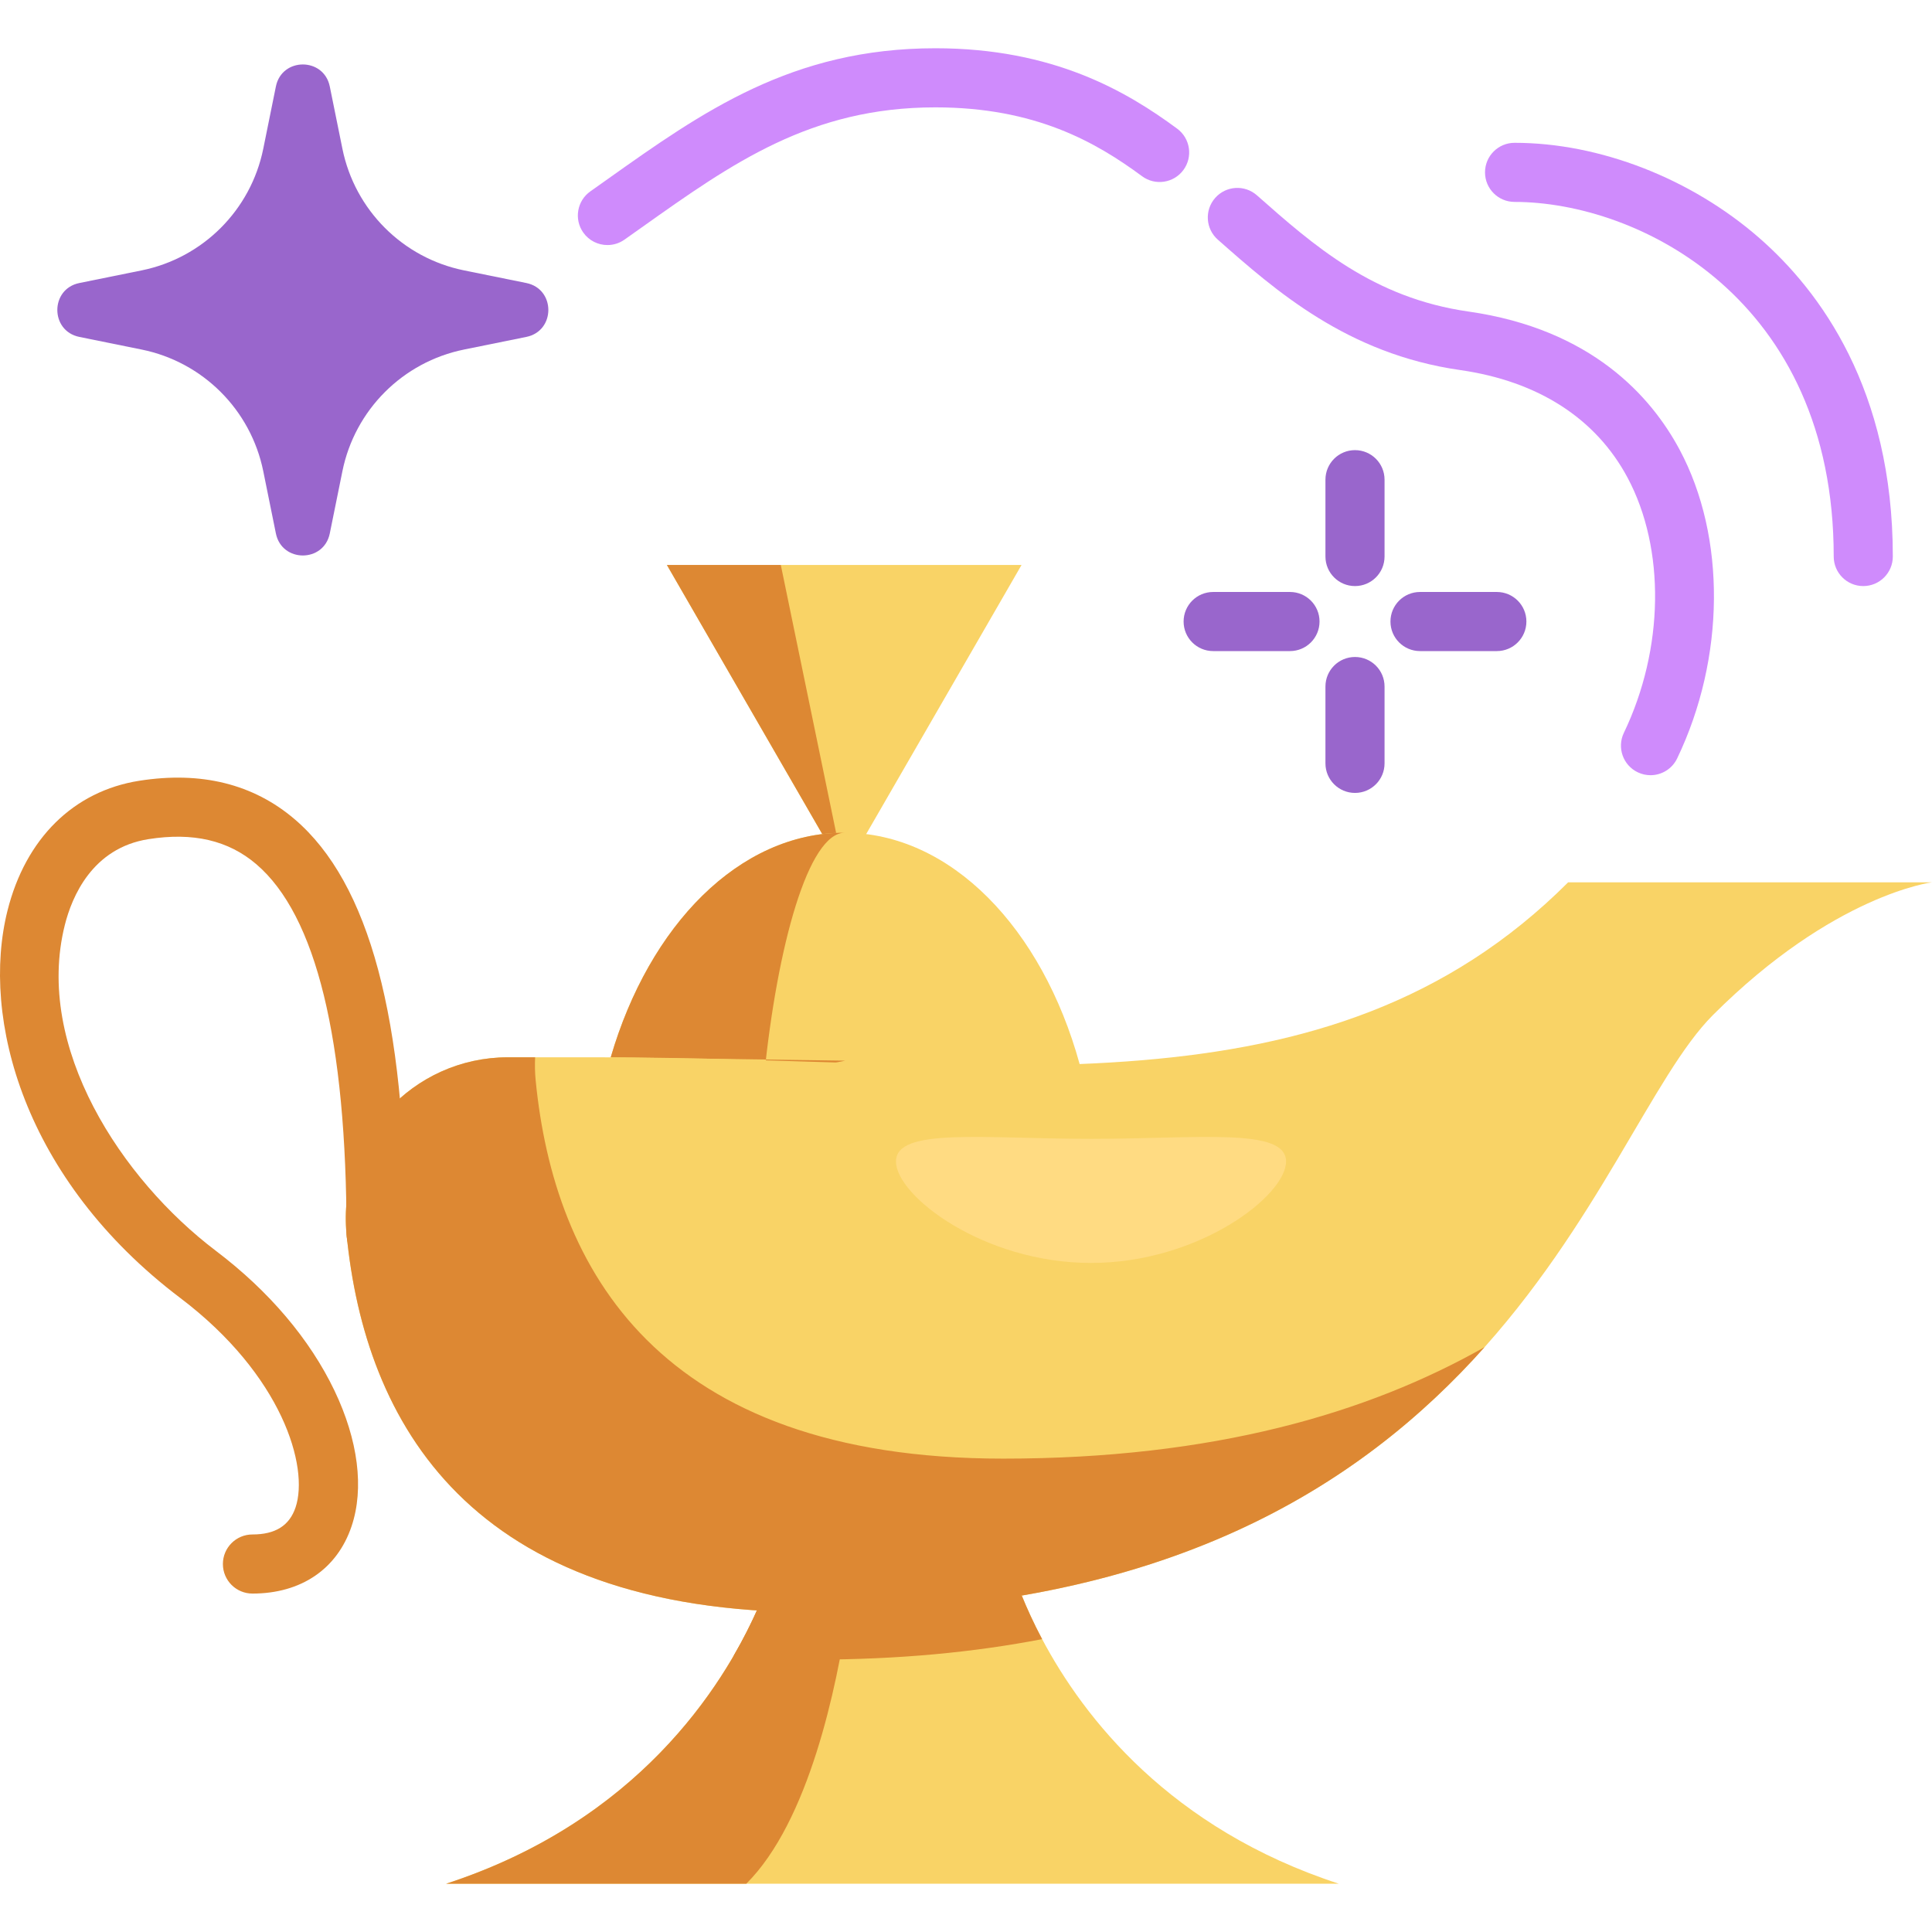
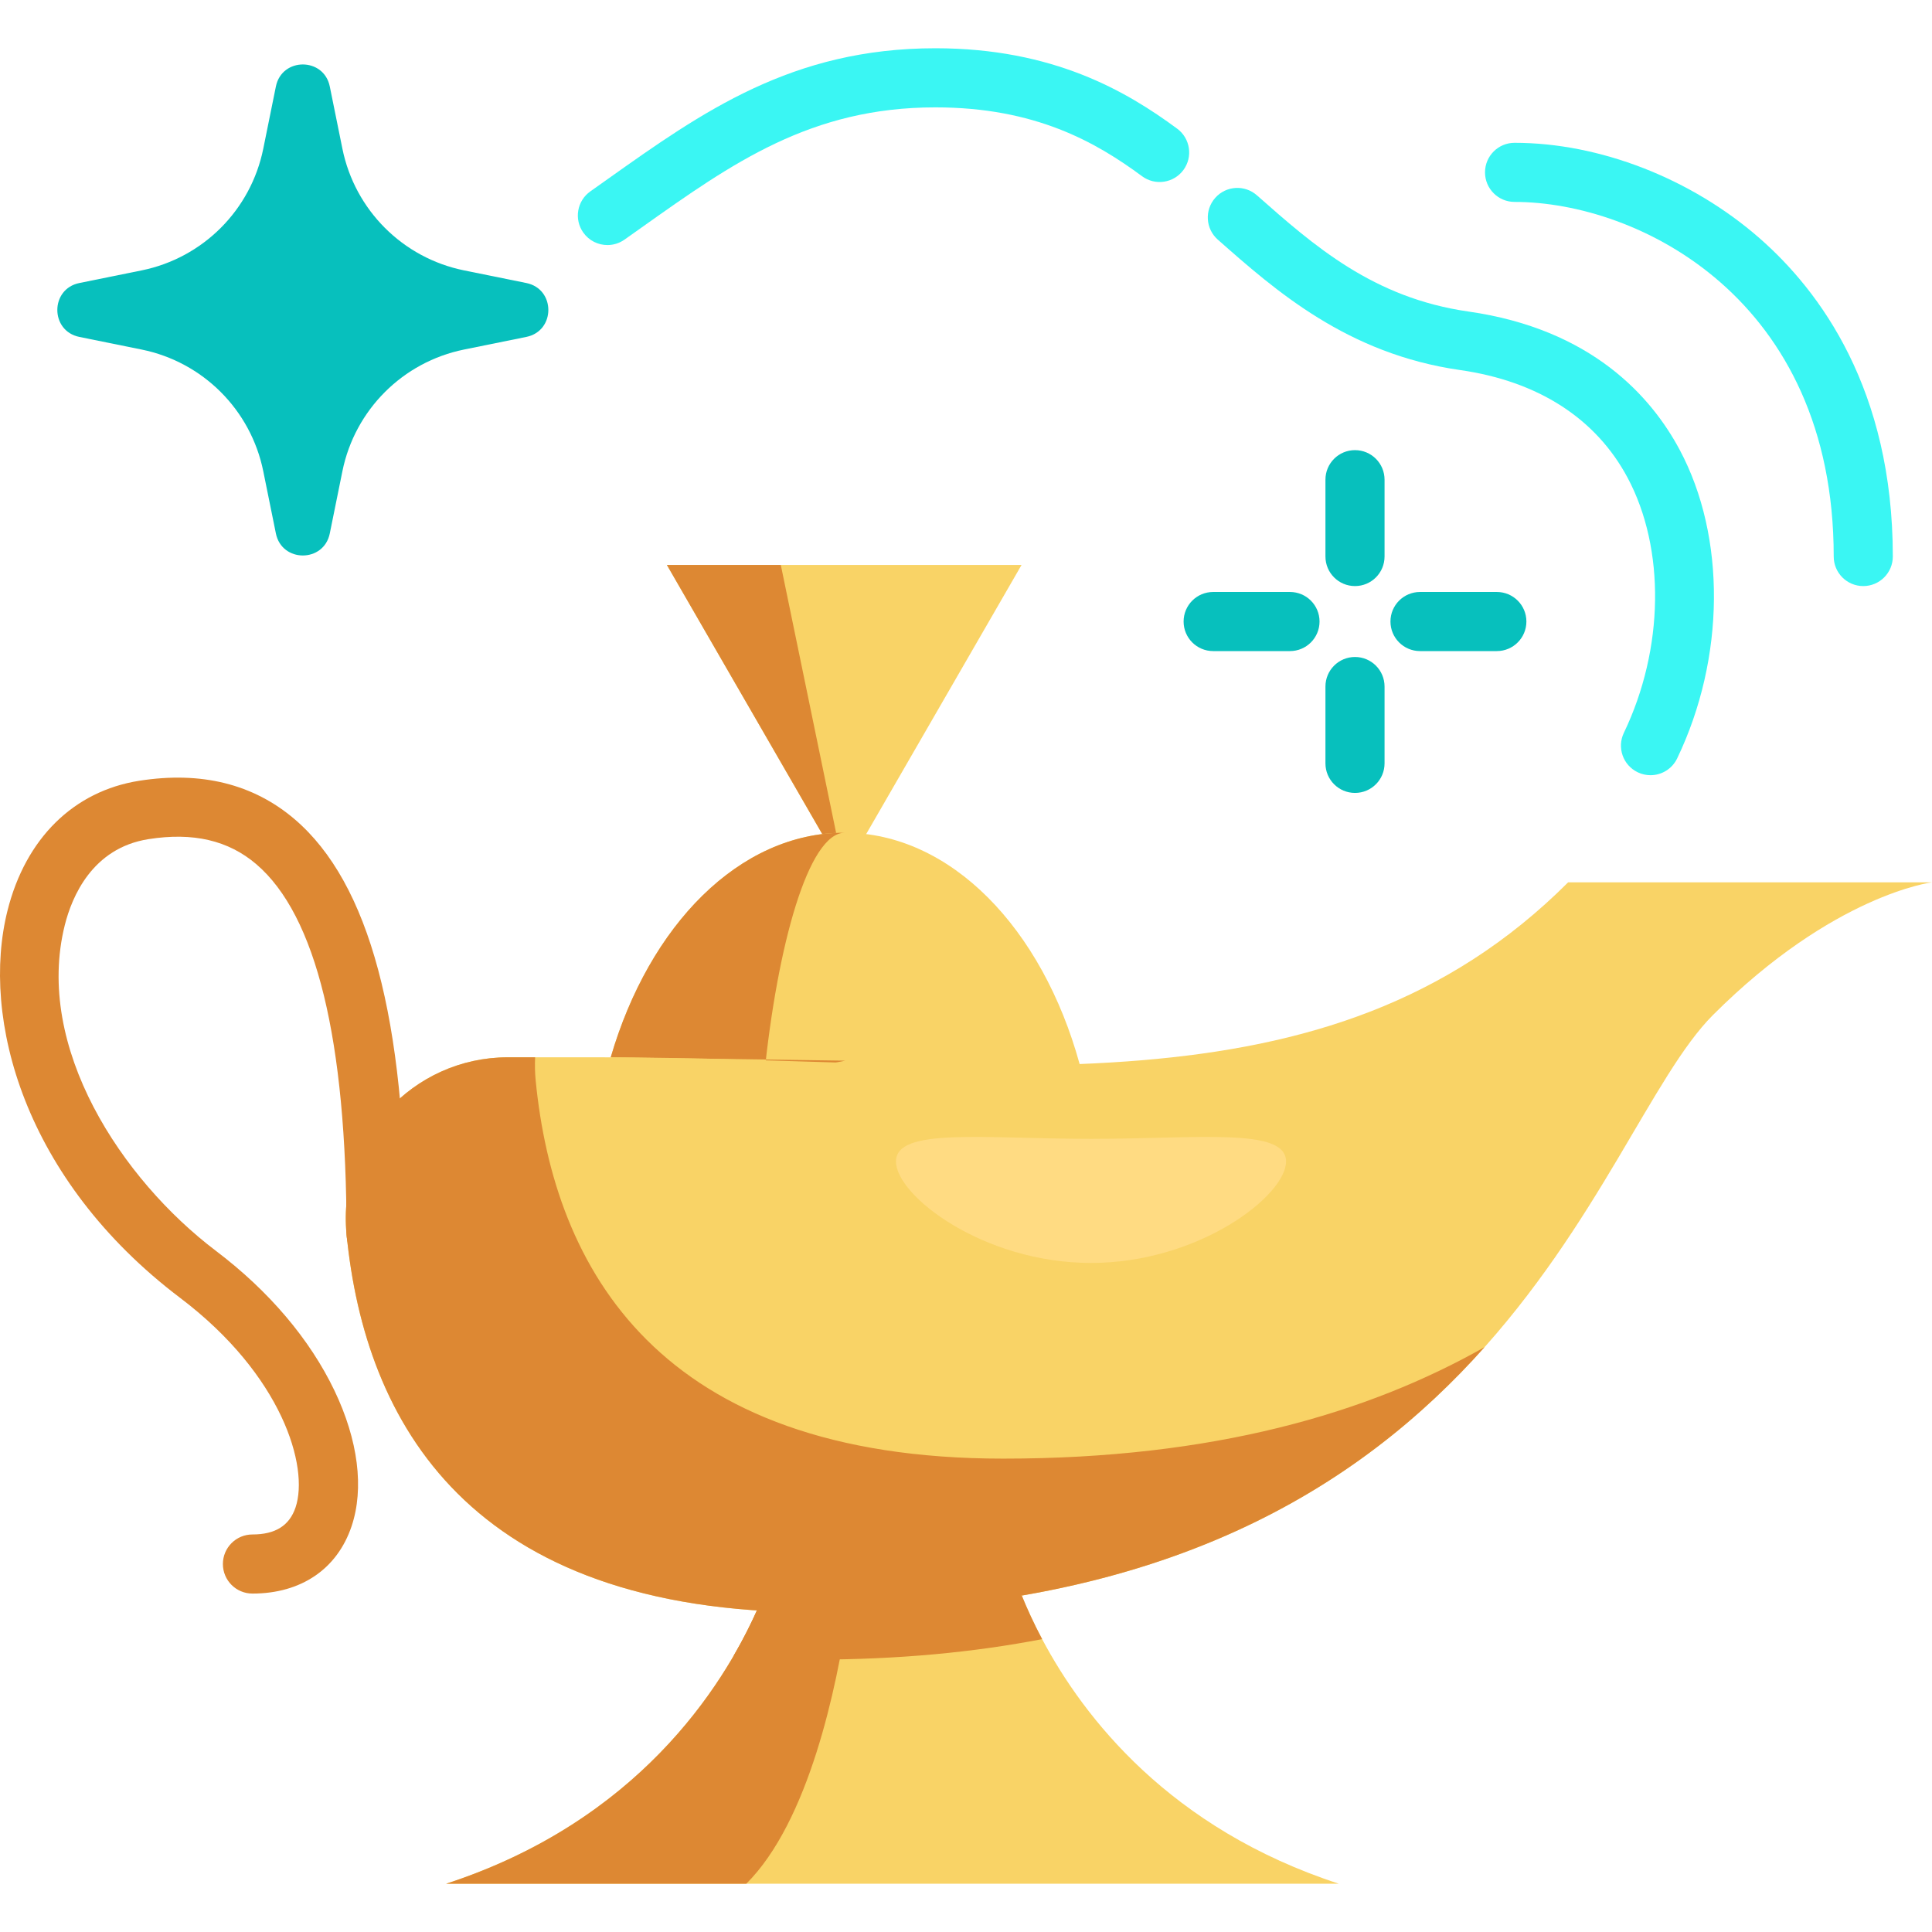
<svg xmlns="http://www.w3.org/2000/svg" version="1.1" id="Capa_1" x="0px" y="0px" viewBox="0 0 512 512" style="enable-background:new 0 0 512 512;" xml:space="preserve">
  <polygon style="fill:#F9D366;" points="223.727,231.117 270.719,149.727 176.737,149.727 " />
  <polygon style="fill:#DD8833;" points="223.727,231.117 206.924,149.727 176.737,149.727 " />
  <g>
-     <path style="fill:#9966CC;" d="M359.088,155.315c-4.326,0-7.832-3.506-7.832-7.832v-20.361c0-4.325,3.505-7.832,7.832-7.832   s7.832,3.506,7.832,7.832v20.361C366.92,151.809,363.413,155.315,359.088,155.315z" />
-     <path style="fill:#9966CC;" d="M359.088,210.133c-4.326,0-7.832-3.506-7.832-7.832v-20.361c0-4.325,3.505-7.832,7.832-7.832   s7.832,3.506,7.832,7.832v20.361C366.92,206.627,363.413,210.133,359.088,210.133z" />
-     <path style="fill:#9966CC;" d="M396.679,172.544h-20.361c-4.326,0-7.832-3.506-7.832-7.832c0-4.325,3.505-7.832,7.832-7.832h20.361   c4.326,0,7.832,3.506,7.832,7.832C404.51,169.037,401.004,172.544,396.679,172.544z" />
-     <path style="fill:#9966CC;" d="M341.86,172.544h-20.361c-4.326,0-7.832-3.506-7.832-7.832c0-4.325,3.505-7.832,7.832-7.832h20.361   c4.326,0,7.832,3.506,7.832,7.832C349.691,169.037,346.185,172.544,341.86,172.544z" />
+     <path style="fill:#07c0bd;" d="M359.088,155.315c-4.326,0-7.832-3.506-7.832-7.832v-20.361c0-4.325,3.505-7.832,7.832-7.832   s7.832,3.506,7.832,7.832v20.361C366.92,151.809,363.413,155.315,359.088,155.315z" />
+     <path style="fill:#07c0bd;" d="M359.088,210.133c-4.326,0-7.832-3.506-7.832-7.832v-20.361c0-4.325,3.505-7.832,7.832-7.832   s7.832,3.506,7.832,7.832v20.361C366.92,206.627,363.413,210.133,359.088,210.133z" />
+     <path style="fill:#07c0bd;" d="M396.679,172.544h-20.361c-4.326,0-7.832-3.506-7.832-7.832c0-4.325,3.505-7.832,7.832-7.832h20.361   c4.326,0,7.832,3.506,7.832,7.832C404.51,169.037,401.004,172.544,396.679,172.544z" />
+     <path style="fill:#07c0bd;" d="M341.86,172.544h-20.361c-4.326,0-7.832-3.506-7.832-7.832c0-4.325,3.505-7.832,7.832-7.832h20.361   c4.326,0,7.832,3.506,7.832,7.832C349.691,169.037,346.185,172.544,341.86,172.544z" />
  </g>
  <path style="fill:#F9D366;" d="M354.826,499.212H118.219c41.706-13.596,64.386-40.056,76.206-60.407  c2.527-4.344,4.563-8.416,6.171-12.019l70.181-3.947c1.357,3.341,3.122,7.257,5.399,11.549  C287.192,455.168,310.04,484.604,354.826,499.212z" />
  <path style="fill:#DD8833;" d="M236.523,424.771l-11.768,2.015c-3.007,20.487-10.411,55.928-26.982,72.426h-79.558  c50.623-16.498,73.209-51.939,82.378-72.426L236.523,424.771z" />
  <path style="fill:#DDAC33;" d="M247.917,424.124l-11.392,0.647l11.215-1.932C247.79,423.257,247.854,423.685,247.917,424.124z" />
  <path style="fill:#F9D366;" d="M161.849,280.2c10.202-34.981,34.062-59.52,61.88-59.52c28.277,0,52.482,25.364,62.381,61.295  l-63.776,40.94L161.849,280.2z" />
  <path style="fill:#DD8833;" d="M223.979,281.088l-62.13-0.888c10.202-34.981,34.062-59.52,61.88-59.52h0.125  c-9.617,0.073-17.856,29.813-21.385,64.741L223.979,281.088z" />
  <path style="fill:#F9D366;" d="M512,233.826c0,0-26.081,3.197-58.056,35.173c-31.975,31.976-57.556,158.277-238.205,158.277  c-91.488,0-119.016-50.431-123.9-100.217c-2.467-25.148,17.508-46.869,42.776-46.869h23.569c105.518,0,193.439,17.587,257.39-46.364  H512z" />
  <g>
    <path style="fill:#DD8833;" d="M276.176,434.388c-17.96,3.467-38.009,5.419-60.439,5.419c-7.529,0-14.629-0.345-21.312-1.002   c2.527-4.344,4.563-8.416,6.171-12.019l30.645-19.337l39.536,15.39C272.135,426.181,273.9,430.096,276.176,434.388z" />
    <path style="fill:#DD8833;" d="M265.859,386.553c-91.488,0-119.016-50.431-123.9-100.217c-0.204-2.077-0.24-4.127-0.147-6.146   h-7.196c-25.268,0-45.243,21.722-42.776,46.869c4.884,49.786,32.411,100.217,123.9,100.217c92.965,0,144.86-33.449,177.696-70.277   C362.488,374.541,321.55,386.553,265.859,386.553z" />
    <path style="fill:#DD8833;" d="M66.9,422.313c-4.326,0-7.832-3.506-7.832-7.832s3.505-7.832,7.832-7.832   c6.069,0,9.806-2.346,11.426-7.172c3.599-10.721-3.497-35.024-30.54-55.489C6.246,312.553-5.15,269.78,1.984,241.336   c4.799-19.135,17.526-31.683,34.919-34.425c16.389-2.582,30.252,0.85,41.2,10.208c19.783,16.908,29.399,52.869,29.399,109.94   c0,4.325-3.505,7.832-7.832,7.832s-7.832-3.506-7.832-7.832c0-51.49-8.045-84.472-23.911-98.033   c-7.412-6.333-16.758-8.508-28.585-6.642c-14.909,2.351-20.288,15.272-22.167,22.764c-8.115,32.359,15.077,67.446,40.061,86.354   c14.033,10.62,24.889,23.415,31.392,37.004c6.299,13.161,7.913,25.932,4.546,35.96C89.366,415.806,79.789,422.313,66.9,422.313z" />
  </g>
  <g>
-     <path style="fill:#CF8BFC;" d="M160.976,64.942c-2.459,0-4.88-1.154-6.405-3.315c-2.495-3.534-1.652-8.42,1.882-10.915   c1.526-1.077,3.039-2.151,4.544-3.219c25.148-17.848,48.9-34.705,86.89-34.705c31.215,0,50.641,11.39,64.078,21.313   c3.479,2.569,4.218,7.472,1.648,10.953c-2.571,3.479-7.472,4.218-10.952,1.648c-12.22-9.024-28.286-18.25-54.774-18.25   c-32.996,0-53.769,14.744-77.824,31.816c-1.516,1.076-3.041,2.157-4.577,3.242C164.113,64.477,162.536,64.942,160.976,64.942z" />
-     <path style="fill:#CF8BFC;" d="M437.395,205.437c-1.137,0-2.29-0.249-3.383-0.774c-3.899-1.871-5.544-6.549-3.672-10.449   c10.67-22.227,11.052-48.775,0.975-67.635c-8.39-15.704-23.73-25.562-44.358-28.509c-29.926-4.275-48.947-21.073-64.232-34.57   c-3.241-2.863-3.548-7.812-0.686-11.054c2.863-3.243,7.812-3.549,11.055-0.686c15.138,13.368,30.792,27.192,56.078,30.804   c32.558,4.652,48.401,22.489,55.958,36.634c12.35,23.115,12.087,55.221-0.668,81.795   C443.113,203.799,440.313,205.437,437.395,205.437z" />
-     <path style="fill:#CF8BFC;" d="M493.785,155.315c-4.326,0-7.832-3.506-7.832-7.832c0-68.461-51.877-93.973-84.577-93.973   c-4.326,0-7.832-3.506-7.832-7.832s3.505-7.832,7.832-7.832c22.533,0,46.783,9.432,64.866,25.232   c16.137,14.099,35.374,40.187,35.374,84.405C501.616,151.809,498.11,155.315,493.785,155.315z" />
+     <path style="fill:#3AF6F3;" d="M160.976,64.942c-2.459,0-4.88-1.154-6.405-3.315c-2.495-3.534-1.652-8.42,1.882-10.915   c1.526-1.077,3.039-2.151,4.544-3.219c25.148-17.848,48.9-34.705,86.89-34.705c31.215,0,50.641,11.39,64.078,21.313   c3.479,2.569,4.218,7.472,1.648,10.953c-2.571,3.479-7.472,4.218-10.952,1.648c-12.22-9.024-28.286-18.25-54.774-18.25   c-32.996,0-53.769,14.744-77.824,31.816c-1.516,1.076-3.041,2.157-4.577,3.242C164.113,64.477,162.536,64.942,160.976,64.942z" />
+     <path style="fill:#3AF6F3;" d="M437.395,205.437c-1.137,0-2.29-0.249-3.383-0.774c-3.899-1.871-5.544-6.549-3.672-10.449   c10.67-22.227,11.052-48.775,0.975-67.635c-8.39-15.704-23.73-25.562-44.358-28.509c-29.926-4.275-48.947-21.073-64.232-34.57   c-3.241-2.863-3.548-7.812-0.686-11.054c2.863-3.243,7.812-3.549,11.055-0.686c15.138,13.368,30.792,27.192,56.078,30.804   c32.558,4.652,48.401,22.489,55.958,36.634c12.35,23.115,12.087,55.221-0.668,81.795   C443.113,203.799,440.313,205.437,437.395,205.437z" />
+     <path style="fill:#3AF6F3;" d="M493.785,155.315c-4.326,0-7.832-3.506-7.832-7.832c0-68.461-51.877-93.973-84.577-93.973   c-4.326,0-7.832-3.506-7.832-7.832s3.505-7.832,7.832-7.832c22.533,0,46.783,9.432,64.866,25.232   c16.137,14.099,35.374,40.187,35.374,84.405C501.616,151.809,498.11,155.315,493.785,155.315z" />
  </g>
-   <path style="fill:#9966CC;" d="M122.987,92.63l16.491-3.344c7.786-1.579,7.786-12.705,0-14.284l-16.491-3.344  c-16.251-3.294-28.952-15.995-32.246-32.246l-3.344-16.491c-1.579-7.786-12.705-7.786-14.284,0L69.77,39.413  C66.475,55.664,53.774,68.365,37.523,71.66l-16.491,3.344c-7.786,1.579-7.786,12.705,0,14.284l16.491,3.344  c16.251,3.294,28.952,15.995,32.246,32.246l3.344,16.491c1.579,7.786,12.705,7.786,14.284,0l3.344-16.491  C94.035,108.626,106.736,95.925,122.987,92.63z" />
+   <path style="fill:#07c0bd;" d="M122.987,92.63l16.491-3.344c7.786-1.579,7.786-12.705,0-14.284l-16.491-3.344  c-16.251-3.294-28.952-15.995-32.246-32.246l-3.344-16.491c-1.579-7.786-12.705-7.786-14.284,0L69.77,39.413  C66.475,55.664,53.774,68.365,37.523,71.66l-16.491,3.344c-7.786,1.579-7.786,12.705,0,14.284l16.491,3.344  c16.251,3.294,28.952,15.995,32.246,32.246l3.344,16.491c1.579,7.786,12.705,7.786,14.284,0l3.344-16.491  C94.035,108.626,106.736,95.925,122.987,92.63z" />
  <path style="fill:#FFDB82;" d="M340.814,307.806c0,9.083-23.141,26.888-51.686,26.888s-51.686-17.806-51.686-26.888  s23.141-6.003,51.686-6.003C317.674,301.803,340.814,298.724,340.814,307.806z" />
  <g>
- </g>
+   </g>
  <g>
- </g>
+   </g>
  <g>
- </g>
+   </g>
  <g>
- </g>
+   </g>
  <g>
- </g>
+   </g>
  <g>
- </g>
+   </g>
  <g>
- </g>
+   </g>
  <g>
- </g>
+   </g>
  <g>
- </g>
+   </g>
  <g>
- </g>
+   </g>
  <g>
- </g>
+   </g>
  <g>
- </g>
+   </g>
  <g>
- </g>
+   </g>
  <g>
- </g>
+   </g>
  <g>
- </g>
+   </g>
</svg>
